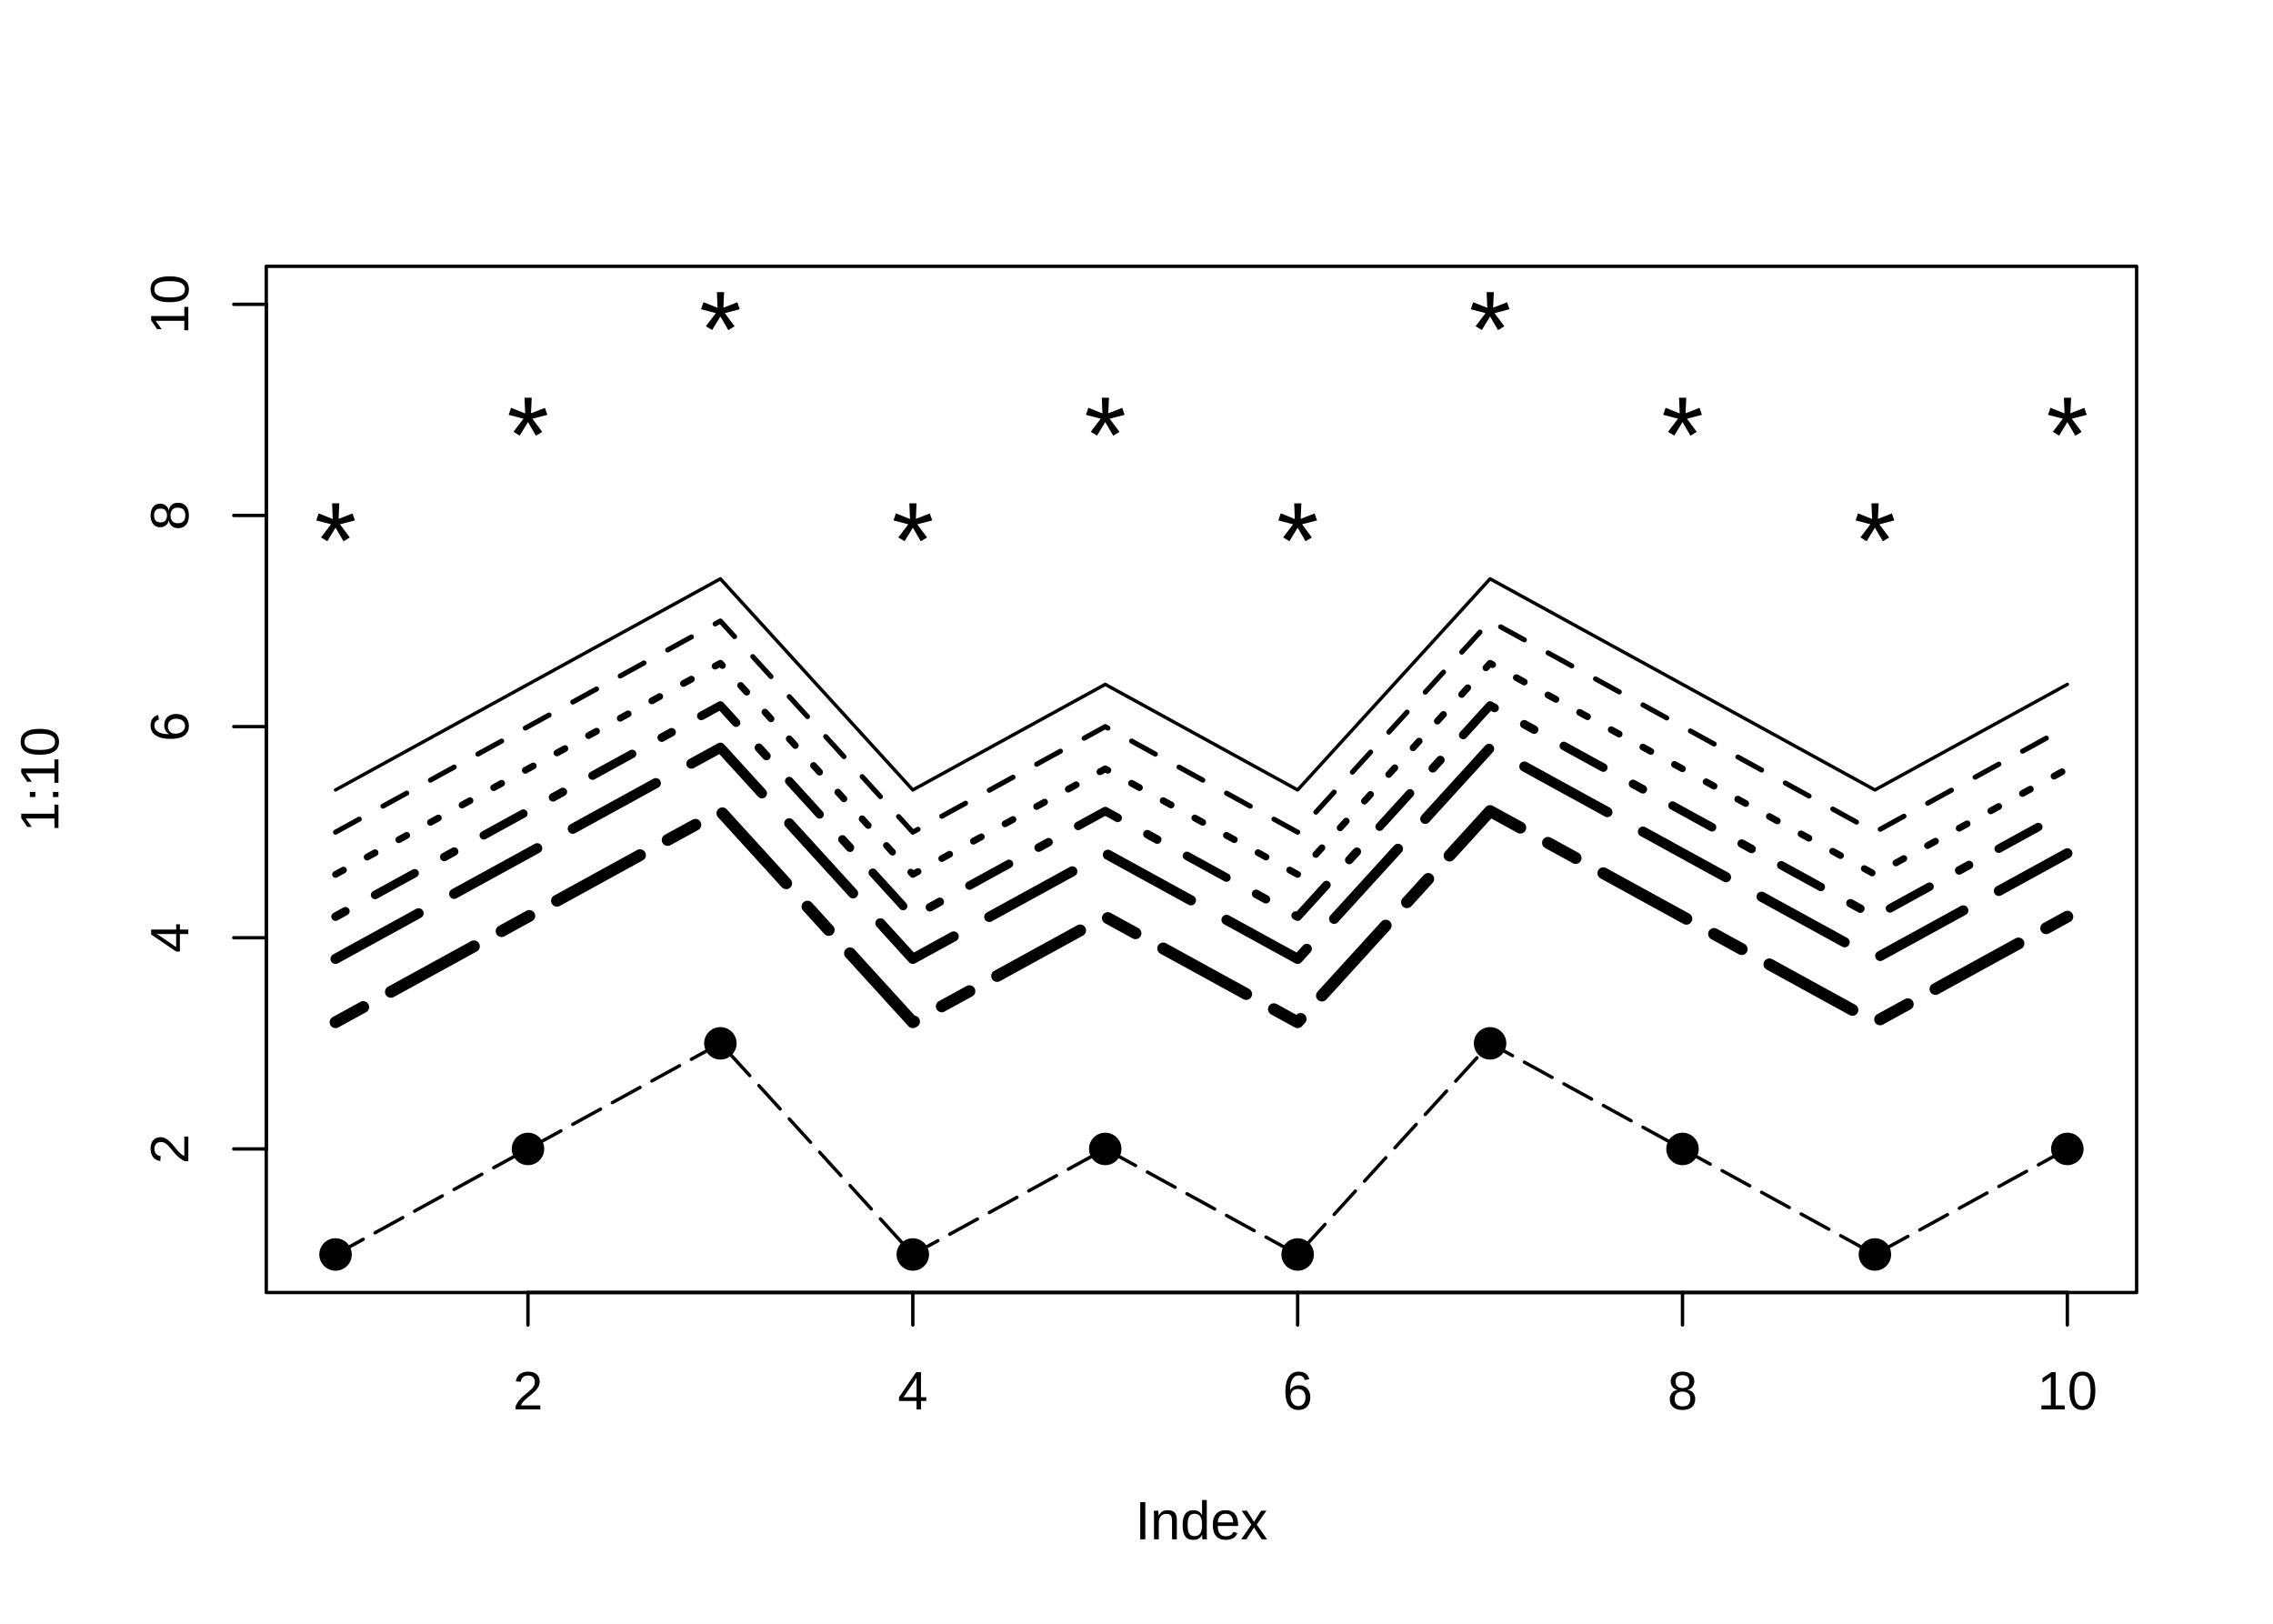
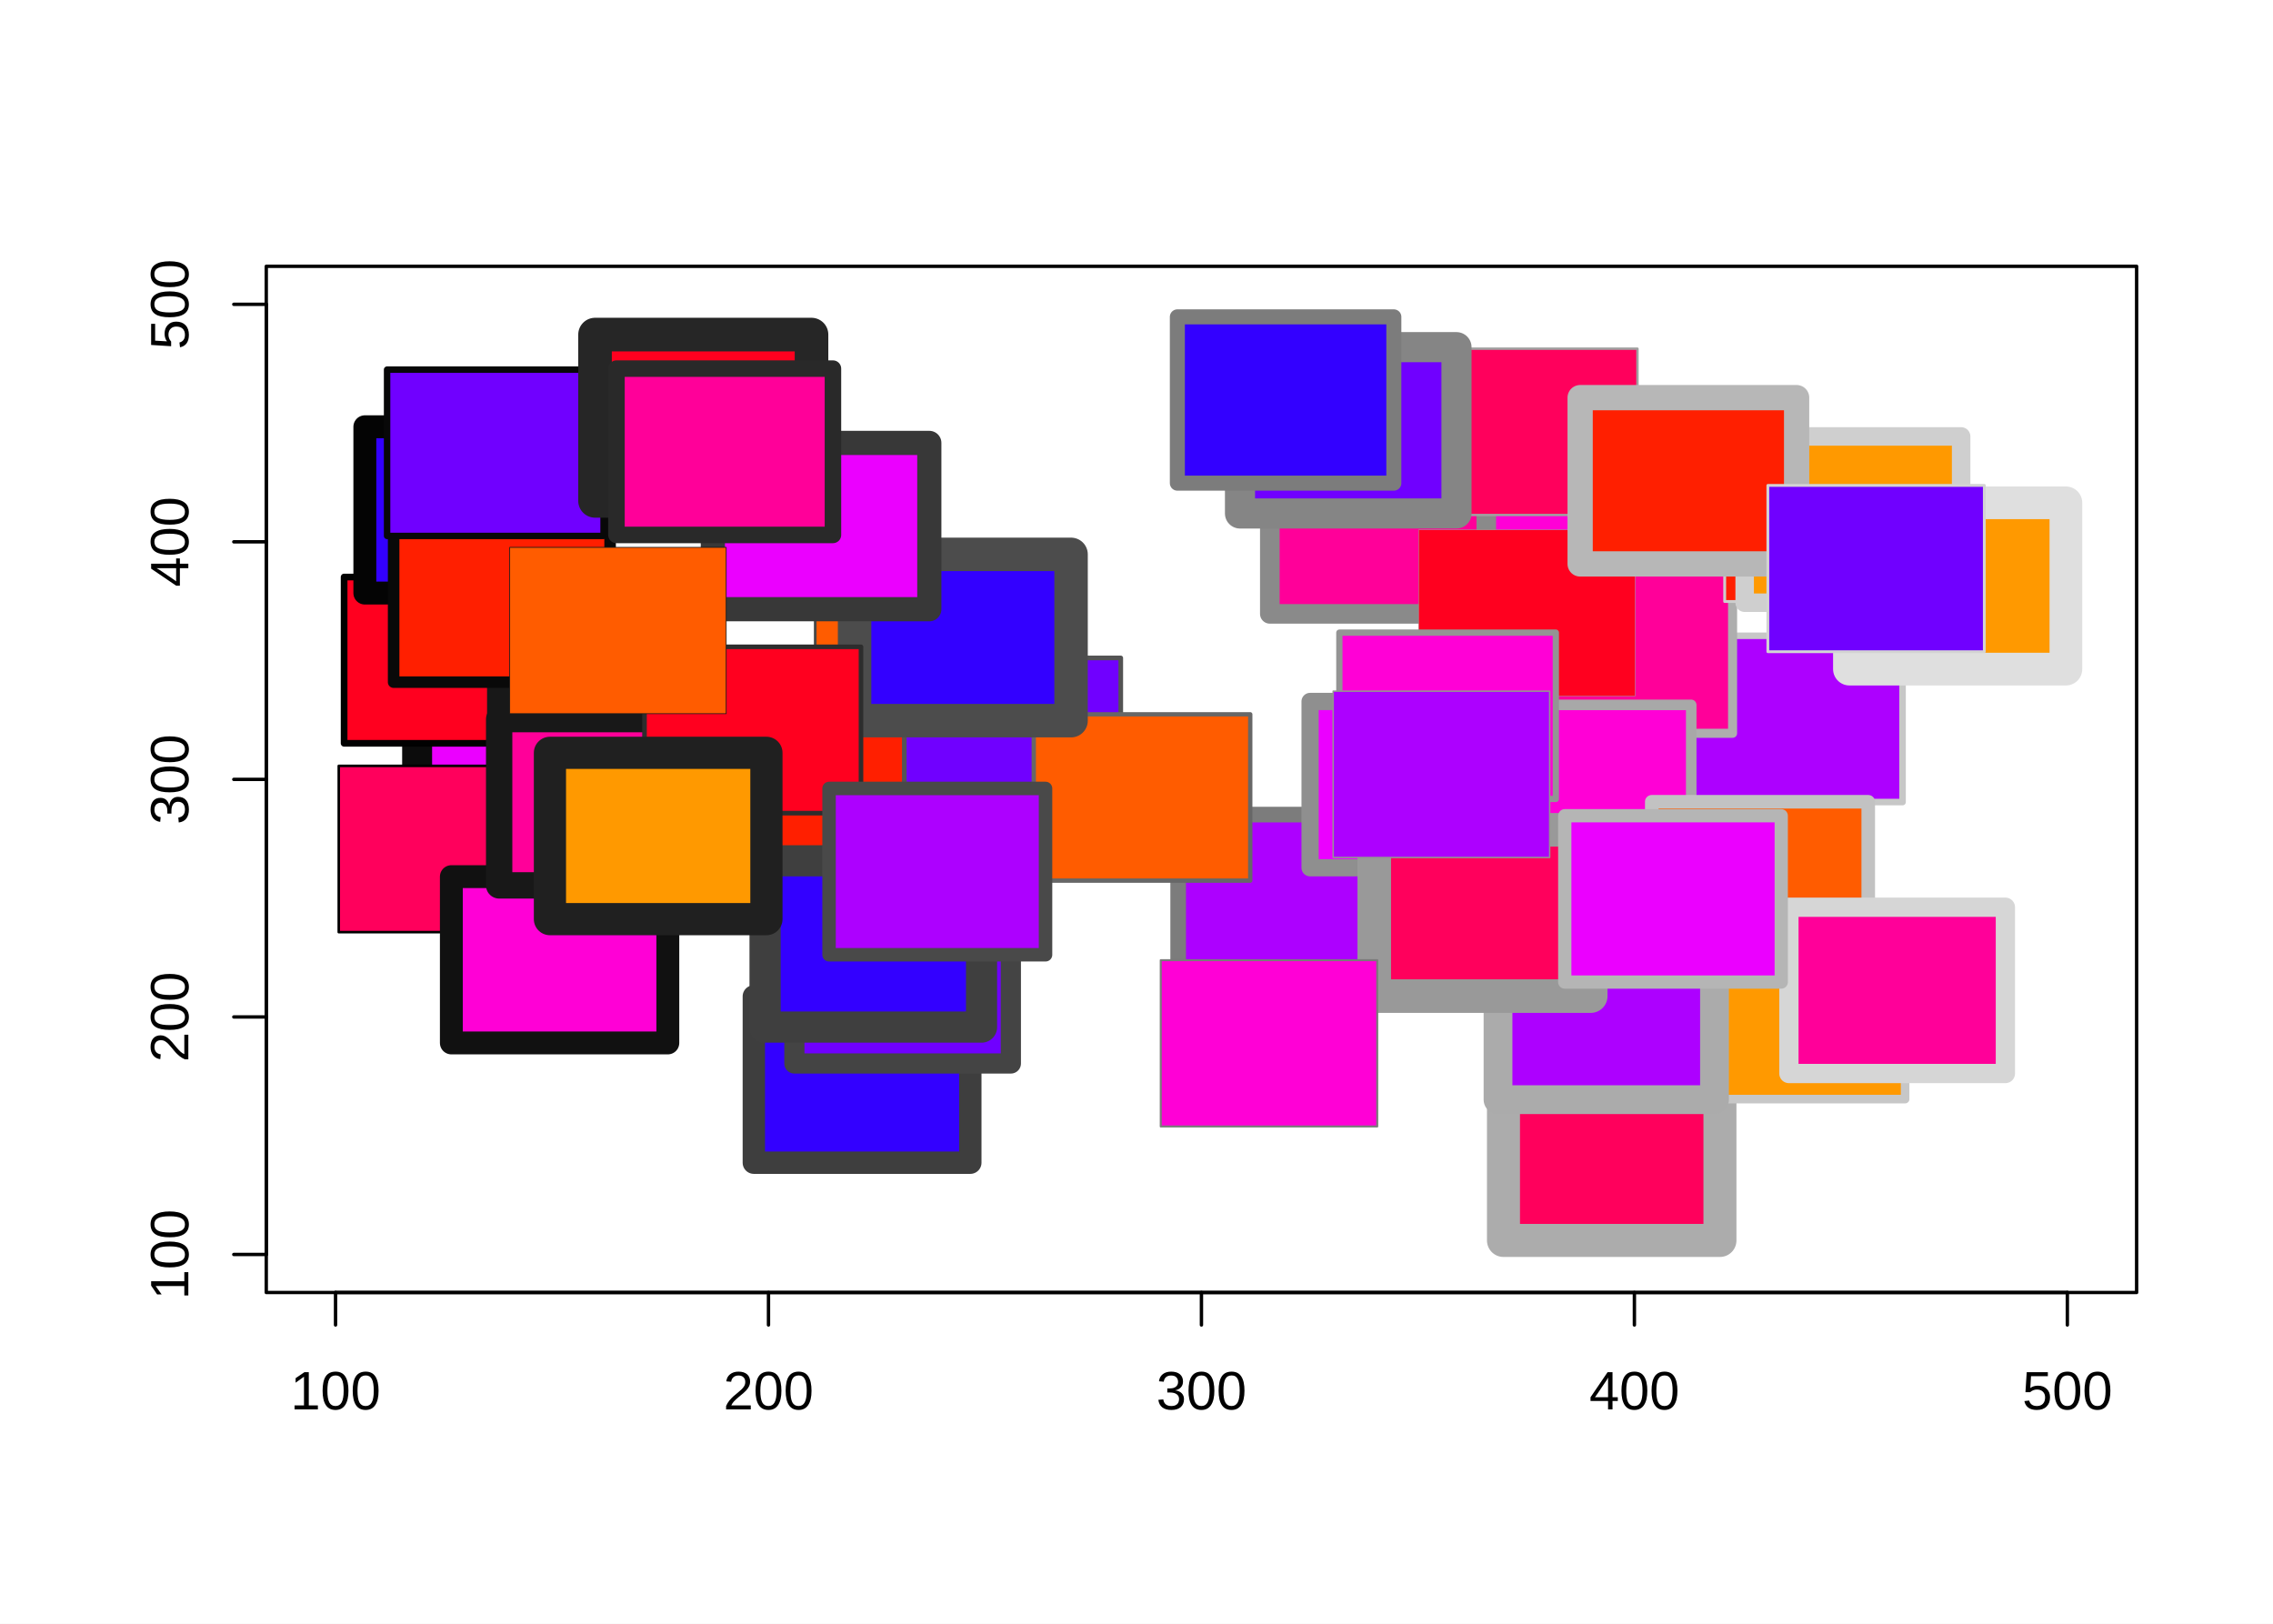
<svg xmlns="http://www.w3.org/2000/svg" viewBox="0 0 504.00 360.00">
  <defs>
    <style type="text/css">
    line, polyline, polygon, path, rect, circle {
      fill: none;
      stroke: #000000;
      stroke-linecap: round;
      stroke-linejoin: round;
      stroke-miterlimit: 10.00;
    }
  </style>
  </defs>
  <rect width="100%" height="100%" style="stroke: none; fill: #FFFFFF;" />
-   <line x1="117.07" y1="286.56" x2="458.40" y2="286.56" style="stroke-width: 0.75;" />
-   <line x1="117.07" y1="286.56" x2="117.07" y2="293.76" style="stroke-width: 0.75;" />
-   <line x1="202.40" y1="286.56" x2="202.40" y2="293.76" style="stroke-width: 0.75;" />
-   <line x1="287.73" y1="286.56" x2="287.73" y2="293.76" style="stroke-width: 0.75;" />
-   <line x1="373.07" y1="286.56" x2="373.07" y2="293.76" style="stroke-width: 0.75;" />
+   <line x1="74.40" y1="286.56" x2="458.40" y2="286.56" style="stroke-width: 0.75;" />
+   <line x1="74.40" y1="286.56" x2="74.40" y2="293.76" style="stroke-width: 0.75;" />
+   <line x1="170.40" y1="286.56" x2="170.40" y2="293.76" style="stroke-width: 0.75;" />
+   <line x1="266.40" y1="286.56" x2="266.40" y2="293.76" style="stroke-width: 0.75;" />
+   <line x1="362.40" y1="286.56" x2="362.40" y2="293.76" style="stroke-width: 0.75;" />
  <line x1="458.40" y1="286.56" x2="458.40" y2="293.76" style="stroke-width: 0.75;" />
-   <text x="113.73" y="312.48" style="font-size: 12.00px; font-family: Arial;" textLength="6.67px" lengthAdjust="spacingAndGlyphs">2</text>
-   <text x="199.06" y="312.48" style="font-size: 12.00px; font-family: Arial;" textLength="6.67px" lengthAdjust="spacingAndGlyphs">4</text>
-   <text x="284.40" y="312.48" style="font-size: 12.00px; font-family: Arial;" textLength="6.67px" lengthAdjust="spacingAndGlyphs">6</text>
-   <text x="369.73" y="312.48" style="font-size: 12.00px; font-family: Arial;" textLength="6.67px" lengthAdjust="spacingAndGlyphs">8</text>
-   <text x="451.73" y="312.48" style="font-size: 12.00px; font-family: Arial;" textLength="13.35px" lengthAdjust="spacingAndGlyphs">10</text>
-   <line x1="59.04" y1="254.73" x2="59.04" y2="67.47" style="stroke-width: 0.75;" />
-   <line x1="59.04" y1="254.73" x2="51.84" y2="254.73" style="stroke-width: 0.75;" />
-   <line x1="59.04" y1="207.91" x2="51.84" y2="207.91" style="stroke-width: 0.75;" />
-   <line x1="59.04" y1="161.10" x2="51.84" y2="161.10" style="stroke-width: 0.75;" />
-   <line x1="59.04" y1="114.28" x2="51.84" y2="114.28" style="stroke-width: 0.75;" />
+   <text x="64.39" y="312.48" style="font-size: 12.00px; font-family: Arial;" textLength="20.02px" lengthAdjust="spacingAndGlyphs">100</text>
+   <text x="160.39" y="312.48" style="font-size: 12.00px; font-family: Arial;" textLength="20.02px" lengthAdjust="spacingAndGlyphs">200</text>
+   <text x="256.39" y="312.48" style="font-size: 12.00px; font-family: Arial;" textLength="20.02px" lengthAdjust="spacingAndGlyphs">300</text>
+   <text x="352.39" y="312.48" style="font-size: 12.00px; font-family: Arial;" textLength="20.02px" lengthAdjust="spacingAndGlyphs">400</text>
+   <text x="448.39" y="312.48" style="font-size: 12.00px; font-family: Arial;" textLength="20.02px" lengthAdjust="spacingAndGlyphs">500</text>
+   <line x1="59.04" y1="278.13" x2="59.04" y2="67.47" style="stroke-width: 0.75;" />
+   <line x1="59.04" y1="278.13" x2="51.84" y2="278.13" style="stroke-width: 0.75;" />
+   <line x1="59.04" y1="225.47" x2="51.84" y2="225.47" style="stroke-width: 0.75;" />
+   <line x1="59.04" y1="172.80" x2="51.84" y2="172.80" style="stroke-width: 0.75;" />
+   <line x1="59.04" y1="120.13" x2="51.84" y2="120.13" style="stroke-width: 0.75;" />
  <line x1="59.04" y1="67.47" x2="51.84" y2="67.47" style="stroke-width: 0.75;" />
-   <text transform="translate(41.76,258.06) rotate(-90)" style="font-size: 12.00px; font-family: Arial;" textLength="6.67px" lengthAdjust="spacingAndGlyphs">2</text>
-   <text transform="translate(41.76,211.25) rotate(-90)" style="font-size: 12.00px; font-family: Arial;" textLength="6.67px" lengthAdjust="spacingAndGlyphs">4</text>
-   <text transform="translate(41.76,164.43) rotate(-90)" style="font-size: 12.00px; font-family: Arial;" textLength="6.67px" lengthAdjust="spacingAndGlyphs">6</text>
-   <text transform="translate(41.76,117.62) rotate(-90)" style="font-size: 12.00px; font-family: Arial;" textLength="6.67px" lengthAdjust="spacingAndGlyphs">8</text>
-   <text transform="translate(41.76,74.14) rotate(-90)" style="font-size: 12.00px; font-family: Arial;" textLength="13.35px" lengthAdjust="spacingAndGlyphs">10</text>
+   <text transform="translate(41.76,288.14) rotate(-90)" style="font-size: 12.00px; font-family: Arial;" textLength="20.02px" lengthAdjust="spacingAndGlyphs">100</text>
+   <text transform="translate(41.76,235.48) rotate(-90)" style="font-size: 12.00px; font-family: Arial;" textLength="20.02px" lengthAdjust="spacingAndGlyphs">200</text>
+   <text transform="translate(41.76,182.81) rotate(-90)" style="font-size: 12.00px; font-family: Arial;" textLength="20.02px" lengthAdjust="spacingAndGlyphs">300</text>
+   <text transform="translate(41.76,130.14) rotate(-90)" style="font-size: 12.00px; font-family: Arial;" textLength="20.02px" lengthAdjust="spacingAndGlyphs">400</text>
+   <text transform="translate(41.76,77.48) rotate(-90)" style="font-size: 12.00px; font-family: Arial;" textLength="20.02px" lengthAdjust="spacingAndGlyphs">500</text>
  <polyline points="59.04,286.56 473.76,286.56 473.76,59.04 59.04,59.04 59.04,286.56 " style="stroke-width: 0.75;" />
-   <text x="251.72" y="341.28" style="font-size: 12.00px; font-family: Arial;" textLength="29.36px" lengthAdjust="spacingAndGlyphs">Index</text>
-   <text transform="translate(12.96,184.48) rotate(-90)" style="font-size: 12.00px; font-family: Arial;" textLength="23.36px" lengthAdjust="spacingAndGlyphs">1:10</text>
  <defs>
    <clipPath id="cpNTkuMDR8NDczLjc2fDI4Ni41Nnw1OS4wNA==">
      <rect x="59.04" y="59.04" width="414.72" height="227.52" />
    </clipPath>
  </defs>
-   <g clip-path="url(#cpNTkuMDR8NDczLjc2fDI4Ni41Nnw1OS4wNA==)">
-     <text x="69.73" y="128.10" style="font-size: 24.00px; font-family: Arial;" textLength="9.34px" lengthAdjust="spacingAndGlyphs">*</text>
-   </g>
-   <g clip-path="url(#cpNTkuMDR8NDczLjc2fDI4Ni41Nnw1OS4wNA==)">
-     <text x="112.40" y="104.69" style="font-size: 24.00px; font-family: Arial;" textLength="9.34px" lengthAdjust="spacingAndGlyphs">*</text>
-   </g>
-   <g clip-path="url(#cpNTkuMDR8NDczLjc2fDI4Ni41Nnw1OS4wNA==)">
-     <text x="155.06" y="81.28" style="font-size: 24.00px; font-family: Arial;" textLength="9.34px" lengthAdjust="spacingAndGlyphs">*</text>
-   </g>
-   <g clip-path="url(#cpNTkuMDR8NDczLjc2fDI4Ni41Nnw1OS4wNA==)">
-     <text x="197.73" y="128.10" style="font-size: 24.00px; font-family: Arial;" textLength="9.34px" lengthAdjust="spacingAndGlyphs">*</text>
-   </g>
-   <g clip-path="url(#cpNTkuMDR8NDczLjc2fDI4Ni41Nnw1OS4wNA==)">
-     <text x="240.40" y="104.69" style="font-size: 24.00px; font-family: Arial;" textLength="9.34px" lengthAdjust="spacingAndGlyphs">*</text>
-   </g>
-   <g clip-path="url(#cpNTkuMDR8NDczLjc2fDI4Ni41Nnw1OS4wNA==)">
-     <text x="283.06" y="128.10" style="font-size: 24.00px; font-family: Arial;" textLength="9.34px" lengthAdjust="spacingAndGlyphs">*</text>
-   </g>
-   <g clip-path="url(#cpNTkuMDR8NDczLjc2fDI4Ni41Nnw1OS4wNA==)">
-     <text x="325.73" y="81.28" style="font-size: 24.00px; font-family: Arial;" textLength="9.34px" lengthAdjust="spacingAndGlyphs">*</text>
-   </g>
-   <g clip-path="url(#cpNTkuMDR8NDczLjc2fDI4Ni41Nnw1OS4wNA==)">
-     <text x="368.40" y="104.69" style="font-size: 24.00px; font-family: Arial;" textLength="9.34px" lengthAdjust="spacingAndGlyphs">*</text>
-   </g>
-   <g clip-path="url(#cpNTkuMDR8NDczLjc2fDI4Ni41Nnw1OS4wNA==)">
-     <text x="411.06" y="128.10" style="font-size: 24.00px; font-family: Arial;" textLength="9.34px" lengthAdjust="spacingAndGlyphs">*</text>
-   </g>
-   <g clip-path="url(#cpNTkuMDR8NDczLjc2fDI4Ni41Nnw1OS4wNA==)">
-     <text x="453.73" y="104.69" style="font-size: 24.00px; font-family: Arial;" textLength="9.34px" lengthAdjust="spacingAndGlyphs">*</text>
-   </g>
-   <polyline points="74.40,175.14 117.07,151.73 159.73,128.33 202.40,175.14 245.07,151.73 287.73,175.14 330.40,128.33 373.07,151.73 415.73,175.14 458.40,151.73 " style="stroke-width: 0.75;" clip-path="url(#cpNTkuMDR8NDczLjc2fDI4Ni41Nnw1OS4wNA==)" />
-   <polyline points="74.40,184.50 117.07,161.10 159.73,137.69 202.40,184.50 245.07,161.10 287.73,184.50 330.40,137.69 373.07,161.10 415.73,184.50 458.40,161.10 " style="stroke-width: 1.12; stroke-dasharray: 6.00,6.00;" clip-path="url(#cpNTkuMDR8NDczLjc2fDI4Ni41Nnw1OS4wNA==)" />
-   <polyline points="74.40,193.87 117.07,170.46 159.73,147.05 202.40,193.87 245.07,170.46 287.73,193.87 330.40,147.05 373.07,170.46 415.73,193.87 458.40,170.46 " style="stroke-width: 1.50; stroke-dasharray: 2.00,6.00;" clip-path="url(#cpNTkuMDR8NDczLjc2fDI4Ni41Nnw1OS4wNA==)" />
-   <polyline points="74.40,203.23 117.07,179.82 159.73,156.41 202.40,203.23 245.07,179.82 287.73,203.23 330.40,156.41 373.07,179.82 415.73,203.23 458.40,179.82 " style="stroke-width: 1.88; stroke-dasharray: 2.50,7.50,10.00,7.50;" clip-path="url(#cpNTkuMDR8NDczLjc2fDI4Ni41Nnw1OS4wNA==)" />
-   <polyline points="74.40,212.59 117.07,189.19 159.73,165.78 202.40,212.59 245.07,189.19 287.73,212.59 330.40,165.78 373.07,189.19 415.73,212.59 458.40,189.19 " style="stroke-width: 2.25; stroke-dasharray: 21.00,9.00;" clip-path="url(#cpNTkuMDR8NDczLjc2fDI4Ni41Nnw1OS4wNA==)" />
-   <polyline points="74.40,226.64 117.07,203.23 159.73,179.82 202.40,226.64 245.07,203.23 287.73,226.64 330.40,179.82 373.07,203.23 415.73,226.64 458.40,203.23 " style="stroke-width: 2.62; stroke-dasharray: 7.00,7.00,21.00,7.00;" clip-path="url(#cpNTkuMDR8NDczLjc2fDI4Ni41Nnw1OS4wNA==)" />
-   <circle cx="74.40" cy="278.13" r="2.70pt" style="stroke-width: 0.75; stroke: none; fill: #000000;" clip-path="url(#cpNTkuMDR8NDczLjc2fDI4Ni41Nnw1OS4wNA==)" />
-   <circle cx="117.07" cy="254.73" r="2.70pt" style="stroke-width: 0.75; stroke: none; fill: #000000;" clip-path="url(#cpNTkuMDR8NDczLjc2fDI4Ni41Nnw1OS4wNA==)" />
-   <circle cx="159.73" cy="231.32" r="2.70pt" style="stroke-width: 0.75; stroke: none; fill: #000000;" clip-path="url(#cpNTkuMDR8NDczLjc2fDI4Ni41Nnw1OS4wNA==)" />
-   <circle cx="202.40" cy="278.13" r="2.70pt" style="stroke-width: 0.75; stroke: none; fill: #000000;" clip-path="url(#cpNTkuMDR8NDczLjc2fDI4Ni41Nnw1OS4wNA==)" />
-   <circle cx="245.07" cy="254.73" r="2.70pt" style="stroke-width: 0.75; stroke: none; fill: #000000;" clip-path="url(#cpNTkuMDR8NDczLjc2fDI4Ni41Nnw1OS4wNA==)" />
-   <circle cx="287.73" cy="278.13" r="2.70pt" style="stroke-width: 0.75; stroke: none; fill: #000000;" clip-path="url(#cpNTkuMDR8NDczLjc2fDI4Ni41Nnw1OS4wNA==)" />
-   <circle cx="330.40" cy="231.32" r="2.70pt" style="stroke-width: 0.75; stroke: none; fill: #000000;" clip-path="url(#cpNTkuMDR8NDczLjc2fDI4Ni41Nnw1OS4wNA==)" />
-   <circle cx="373.07" cy="254.73" r="2.70pt" style="stroke-width: 0.75; stroke: none; fill: #000000;" clip-path="url(#cpNTkuMDR8NDczLjc2fDI4Ni41Nnw1OS4wNA==)" />
-   <circle cx="415.73" cy="278.13" r="2.70pt" style="stroke-width: 0.75; stroke: none; fill: #000000;" clip-path="url(#cpNTkuMDR8NDczLjc2fDI4Ni41Nnw1OS4wNA==)" />
-   <circle cx="458.40" cy="254.73" r="2.70pt" style="stroke-width: 0.75; stroke: none; fill: #000000;" clip-path="url(#cpNTkuMDR8NDczLjc2fDI4Ni41Nnw1OS4wNA==)" />
-   <polyline points="74.40,278.13 117.07,254.73 159.73,231.32 202.40,278.13 245.07,254.73 287.73,278.13 330.40,231.32 373.07,254.73 415.73,278.13 458.40,254.73 " style="stroke-width: 0.75; stroke-dasharray: 7.00,3.00;" clip-path="url(#cpNTkuMDR8NDczLjc2fDI4Ni41Nnw1OS4wNA==)" />
+   <rect x="167.15" y="220.91" width="48.00" height="36.87" style="stroke-width: 4.96; stroke: #3E3E3E; fill: #3300FF;" clip-path="url(#cpNTkuMDR8NDczLjc2fDI4Ni41Nnw1OS4wNA==)" />
+   <rect x="176.14" y="198.91" width="48.00" height="36.87" style="stroke-width: 4.48; stroke: #444444; fill: #7000FF;" clip-path="url(#cpNTkuMDR8NDczLjc2fDI4Ni41Nnw1OS4wNA==)" />
+   <rect x="373.86" y="140.96" width="48.00" height="36.87" style="stroke-width: 1.45; stroke: #C7C7C7; fill: #AD00FF;" clip-path="url(#cpNTkuMDR8NDczLjc2fDI4Ni41Nnw1OS4wNA==)" />
+   <rect x="92.49" y="148.28" width="48.00" height="36.87" style="stroke-width: 6.64; stroke: #0C0C0C; fill: #EB00FF;" clip-path="url(#cpNTkuMDR8NDczLjc2fDI4Ni41Nnw1OS4wNA==)" />
+   <rect x="311.05" y="97.35" width="48.00" height="36.87" style="stroke-width: 4.88; stroke: #9D9D9D; fill: #FF00D6;" clip-path="url(#cpNTkuMDR8NDczLjc2fDI4Ni41Nnw1OS4wNA==)" />
+   <rect x="281.56" y="99.23" width="48.00" height="36.87" style="stroke-width: 4.34; stroke: #8A8A8A; fill: #FF0099;" clip-path="url(#cpNTkuMDR8NDczLjc2fDI4Ni41Nnw1OS4wNA==)" />
+   <rect x="75.11" y="169.80" width="48.00" height="36.87" style="stroke-width: 0.56; fill: #FF005C;" clip-path="url(#cpNTkuMDR8NDczLjc2fDI4Ni41Nnw1OS4wNA==)" />
+   <rect x="76.30" y="127.93" width="48.00" height="36.87" style="stroke-width: 1.48; stroke: #010101; fill: #FF001F;" clip-path="url(#cpNTkuMDR8NDczLjc2fDI4Ni41Nnw1OS4wNA==)" />
+   <rect x="169.08" y="158.31" width="48.00" height="36.87" style="stroke-width: 6.47; stroke: #3F3F3F; fill: #FF1F00;" clip-path="url(#cpNTkuMDR8NDczLjc2fDI4Ni41Nnw1OS4wNA==)" />
+   <rect x="180.76" y="119.78" width="48.00" height="36.87" style="stroke-width: 0.59; stroke: #474747; fill: #FF5C00;" clip-path="url(#cpNTkuMDR8NDczLjc2fDI4Ni41Nnw1OS4wNA==)" />
+   <rect x="410.08" y="111.48" width="48.00" height="36.87" style="stroke-width: 7.25; stroke: #DFDFDF; fill: #FF9900;" clip-path="url(#cpNTkuMDR8NDczLjc2fDI4Ni41Nnw1OS4wNA==)" />
+   <rect x="80.90" y="94.62" width="48.00" height="36.87" style="stroke-width: 5.08; stroke: #040404; fill: #3300FF;" clip-path="url(#cpNTkuMDR8NDczLjc2fDI4Ni41Nnw1OS4wNA==)" />
+   <rect x="200.51" y="145.87" width="48.00" height="36.87" style="stroke-width: 1.03; stroke: #545454; fill: #7000FF;" clip-path="url(#cpNTkuMDR8NDczLjc2fDI4Ni41Nnw1OS4wNA==)" />
+   <rect x="261.24" y="180.61" width="48.00" height="36.87" style="stroke-width: 3.47; stroke: #7C7C7C; fill: #AD00FF;" clip-path="url(#cpNTkuMDR8NDczLjc2fDI4Ni41Nnw1OS4wNA==)" />
+   <rect x="111.07" y="152.15" width="48.00" height="36.87" style="stroke-width: 6.15; stroke: #181818; fill: #EB00FF;" clip-path="url(#cpNTkuMDR8NDczLjc2fDI4Ni41Nnw1OS4wNA==)" />
+   <rect x="100.08" y="194.36" width="48.00" height="36.87" style="stroke-width: 5.07; stroke: #111111; fill: #FF00D6;" clip-path="url(#cpNTkuMDR8NDczLjc2fDI4Ni41Nnw1OS4wNA==)" />
+   <rect x="336.17" y="125.71" width="48.00" height="36.87" style="stroke-width: 2.01; stroke: #AEAEAE; fill: #FF0099;" clip-path="url(#cpNTkuMDR8NDczLjc2fDI4Ni41Nnw1OS4wNA==)" />
+   <rect x="333.37" y="238.15" width="48.00" height="36.87" style="stroke-width: 7.32; stroke: #ACACAC; fill: #FF005C;" clip-path="url(#cpNTkuMDR8NDczLjc2fDI4Ni41Nnw1OS4wNA==)" />
+   <rect x="314.54" y="117.48" width="48.00" height="36.87" style="stroke-width: 0.11; stroke: #9F9F9F; fill: #FF001F;" clip-path="url(#cpNTkuMDR8NDczLjc2fDI4Ni41Nnw1OS4wNA==)" />
+   <rect x="87.28" y="114.37" width="48.00" height="36.87" style="stroke-width: 2.56; stroke: #090909; fill: #FF1F00;" clip-path="url(#cpNTkuMDR8NDczLjc2fDI4Ni41Nnw1OS4wNA==)" />
+   <rect x="229.22" y="158.37" width="48.00" height="36.87" style="stroke-width: 0.96; stroke: #676767; fill: #FF5C00;" clip-path="url(#cpNTkuMDR8NDczLjc2fDI4Ni41Nnw1OS4wNA==)" />
+   <rect x="374.43" y="206.81" width="48.00" height="36.87" style="stroke-width: 1.90; stroke: #C7C7C7; fill: #FF9900;" clip-path="url(#cpNTkuMDR8NDczLjc2fDI4Ni41Nnw1OS4wNA==)" />
+   <rect x="189.49" y="122.91" width="48.00" height="36.87" style="stroke-width: 7.42; stroke: #4C4C4C; fill: #3300FF;" clip-path="url(#cpNTkuMDR8NDczLjc2fDI4Ni41Nnw1OS4wNA==)" />
+   <rect x="85.83" y="81.95" width="48.00" height="36.87" style="stroke-width: 1.43; stroke: #080808; fill: #7000FF;" clip-path="url(#cpNTkuMDR8NDczLjc2fDI4Ni41Nnw1OS4wNA==)" />
+   <rect x="332.16" y="206.94" width="48.00" height="36.87" style="stroke-width: 6.38; stroke: #ABABAB; fill: #AD00FF;" clip-path="url(#cpNTkuMDR8NDczLjc2fDI4Ni41Nnw1OS4wNA==)" />
+   <rect x="290.49" y="155.52" width="48.00" height="36.87" style="stroke-width: 3.82; stroke: #8F8F8F; fill: #EB00FF;" clip-path="url(#cpNTkuMDR8NDczLjc2fDI4Ni41Nnw1OS4wNA==)" />
+   <rect x="327.00" y="156.28" width="48.00" height="36.87" style="stroke-width: 2.34; stroke: #A8A8A8; fill: #FF00D6;" clip-path="url(#cpNTkuMDR8NDczLjc2fDI4Ni41Nnw1OS4wNA==)" />
+   <rect x="110.68" y="159.43" width="48.00" height="36.87" style="stroke-width: 5.84; stroke: #181818; fill: #FF0099;" clip-path="url(#cpNTkuMDR8NDczLjc2fDI4Ni41Nnw1OS4wNA==)" />
+   <rect x="315.08" y="77.31" width="48.00" height="36.87" style="stroke-width: 0.53; stroke: #A0A0A0; fill: #FF005C;" clip-path="url(#cpNTkuMDR8NDczLjc2fDI4Ni41Nnw1OS4wNA==)" />
+   <rect x="142.91" y="143.41" width="48.00" height="36.87" style="stroke-width: 1.02; stroke: #2D2D2D; fill: #FF001F;" clip-path="url(#cpNTkuMDR8NDczLjc2fDI4Ni41Nnw1OS4wNA==)" />
+   <rect x="382.42" y="96.49" width="48.00" height="36.87" style="stroke-width: 0.64; stroke: #CDCDCD; fill: #FF1F00;" clip-path="url(#cpNTkuMDR8NDczLjc2fDI4Ni41Nnw1OS4wNA==)" />
+   <rect x="366.25" y="177.76" width="48.00" height="36.87" style="stroke-width: 3.01; stroke: #C2C2C2; fill: #FF5C00;" clip-path="url(#cpNTkuMDR8NDczLjc2fDI4Ni41Nnw1OS4wNA==)" />
+   <rect x="386.85" y="96.76" width="48.00" height="36.87" style="stroke-width: 4.10; stroke: #CFCFCF; fill: #FF9900;" clip-path="url(#cpNTkuMDR8NDczLjc2fDI4Ni41Nnw1OS4wNA==)" />
+   <rect x="169.64" y="190.85" width="48.00" height="36.87" style="stroke-width: 6.91; stroke: #3F3F3F; fill: #3300FF;" clip-path="url(#cpNTkuMDR8NDczLjc2fDI4Ni41Nnw1OS4wNA==)" />
+   <rect x="274.95" y="76.97" width="48.00" height="36.87" style="stroke-width: 6.68; stroke: #858585; fill: #7000FF;" clip-path="url(#cpNTkuMDR8NDczLjc2fDI4Ni41Nnw1OS4wNA==)" />
+   <rect x="183.83" y="174.81" width="48.00" height="36.87" style="stroke-width: 2.99; stroke: #494949; fill: #AD00FF;" clip-path="url(#cpNTkuMDR8NDczLjc2fDI4Ni41Nnw1OS4wNA==)" />
+   <rect x="158.06" y="98.20" width="48.00" height="36.87" style="stroke-width: 5.36; stroke: #383838; fill: #EB00FF;" clip-path="url(#cpNTkuMDR8NDczLjc2fDI4Ni41Nnw1OS4wNA==)" />
+   <rect x="296.98" y="140.26" width="48.00" height="36.87" style="stroke-width: 1.39; stroke: #949494; fill: #FF00D6;" clip-path="url(#cpNTkuMDR8NDczLjc2fDI4Ni41Nnw1OS4wNA==)" />
+   <rect x="396.66" y="201.14" width="48.00" height="36.87" style="stroke-width: 4.27; stroke: #D6D6D6; fill: #FF0099;" clip-path="url(#cpNTkuMDR8NDczLjc2fDI4Ni41Nnw1OS4wNA==)" />
+   <rect x="304.72" y="183.98" width="48.00" height="36.87" style="stroke-width: 7.44; stroke: #999999; fill: #FF005C;" clip-path="url(#cpNTkuMDR8NDczLjc2fDI4Ni41Nnw1OS4wNA==)" />
+   <rect x="131.94" y="74.18" width="48.00" height="36.87" style="stroke-width: 7.45; stroke: #262626; fill: #FF001F;" clip-path="url(#cpNTkuMDR8NDczLjc2fDI4Ni41Nnw1OS4wNA==)" />
+   <rect x="350.37" y="88.16" width="48.00" height="36.87" style="stroke-width: 5.60; stroke: #B7B7B7; fill: #FF1F00;" clip-path="url(#cpNTkuMDR8NDczLjc2fDI4Ni41Nnw1OS4wNA==)" />
+   <rect x="113.02" y="121.36" width="48.00" height="36.87" style="stroke-width: 0.17; stroke: #1A1A1A; fill: #FF5C00;" clip-path="url(#cpNTkuMDR8NDczLjc2fDI4Ni41Nnw1OS4wNA==)" />
+   <rect x="121.94" y="166.91" width="48.00" height="36.87" style="stroke-width: 7.14; stroke: #202020; fill: #FF9900;" clip-path="url(#cpNTkuMDR8NDczLjc2fDI4Ni41Nnw1OS4wNA==)" />
+   <rect x="261.06" y="70.25" width="48.00" height="36.87" style="stroke-width: 3.33; stroke: #7C7C7C; fill: #3300FF;" clip-path="url(#cpNTkuMDR8NDczLjc2fDI4Ni41Nnw1OS4wNA==)" />
+   <rect x="391.99" y="107.62" width="48.00" height="36.87" style="stroke-width: 0.62; stroke: #D3D3D3; fill: #7000FF;" clip-path="url(#cpNTkuMDR8NDczLjc2fDI4Ni41Nnw1OS4wNA==)" />
+   <rect x="295.61" y="153.24" width="48.00" height="36.87" style="stroke-width: 0.32; stroke: #939393; fill: #AD00FF;" clip-path="url(#cpNTkuMDR8NDczLjc2fDI4Ni41Nnw1OS4wNA==)" />
+   <rect x="346.96" y="180.86" width="48.00" height="36.87" style="stroke-width: 2.94; stroke: #B5B5B5; fill: #EB00FF;" clip-path="url(#cpNTkuMDR8NDczLjc2fDI4Ni41Nnw1OS4wNA==)" />
+   <rect x="257.38" y="212.88" width="48.00" height="36.87" style="stroke-width: 0.45; stroke: #7A7A7A; fill: #FF00D6;" clip-path="url(#cpNTkuMDR8NDczLjc2fDI4Ni41Nnw1OS4wNA==)" />
+   <rect x="136.69" y="81.73" width="48.00" height="36.87" style="stroke-width: 3.66; stroke: #292929; fill: #FF0099;" clip-path="url(#cpNTkuMDR8NDczLjc2fDI4Ni41Nnw1OS4wNA==)" />
</svg>
